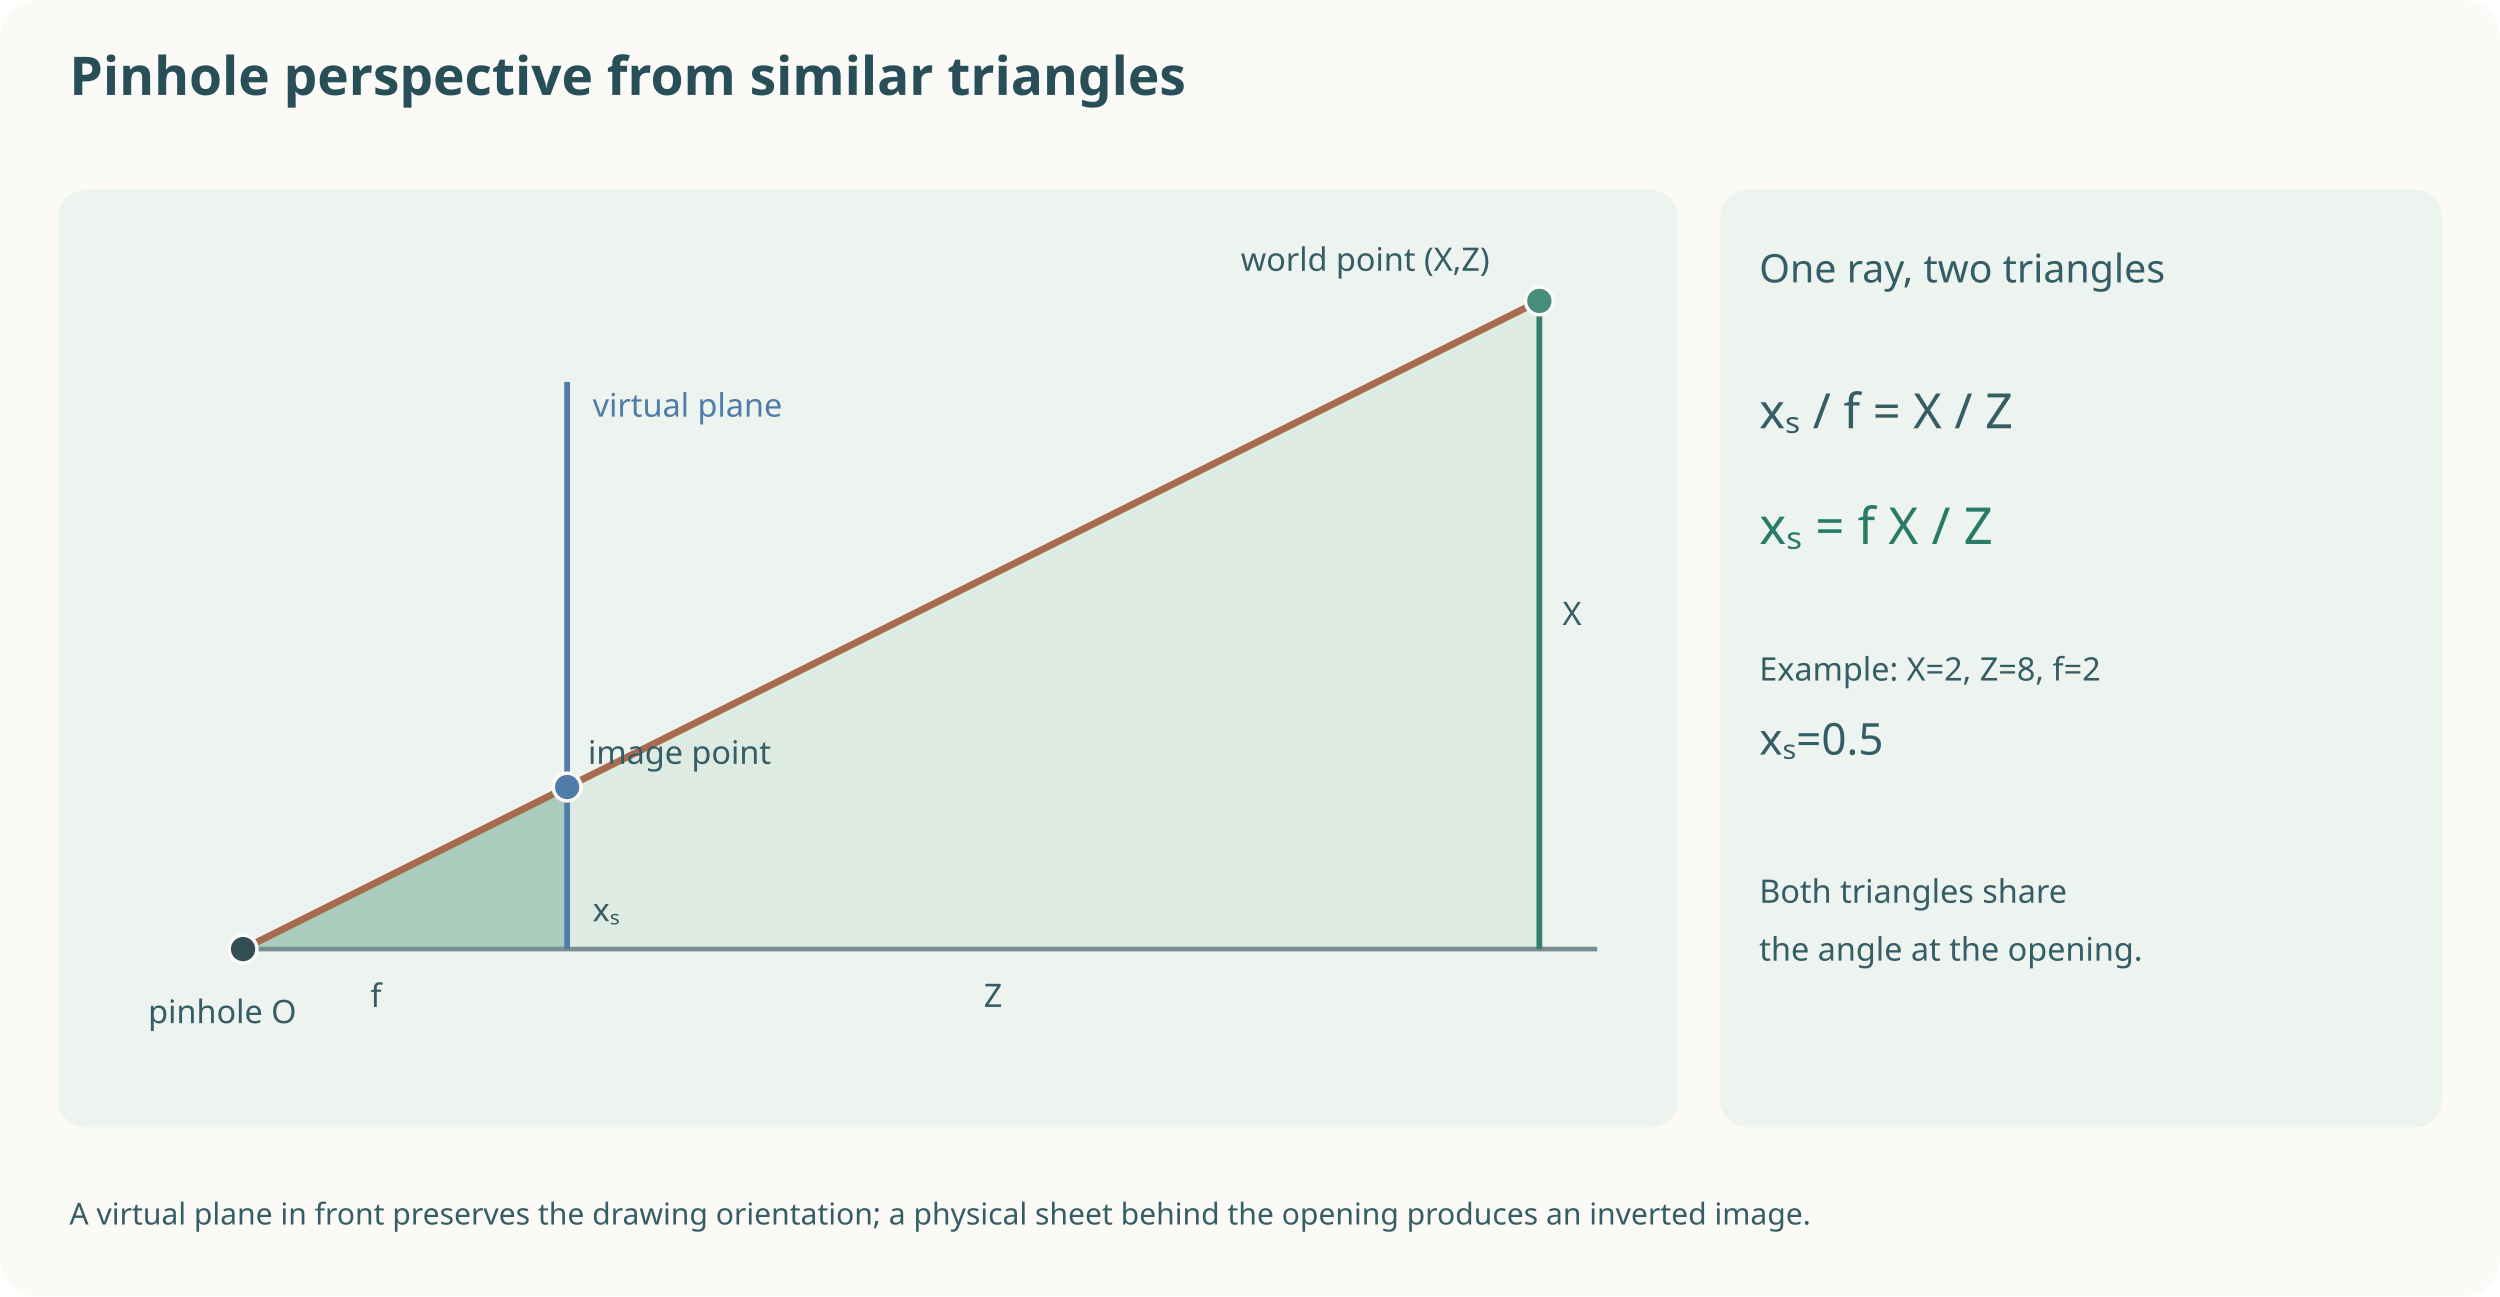
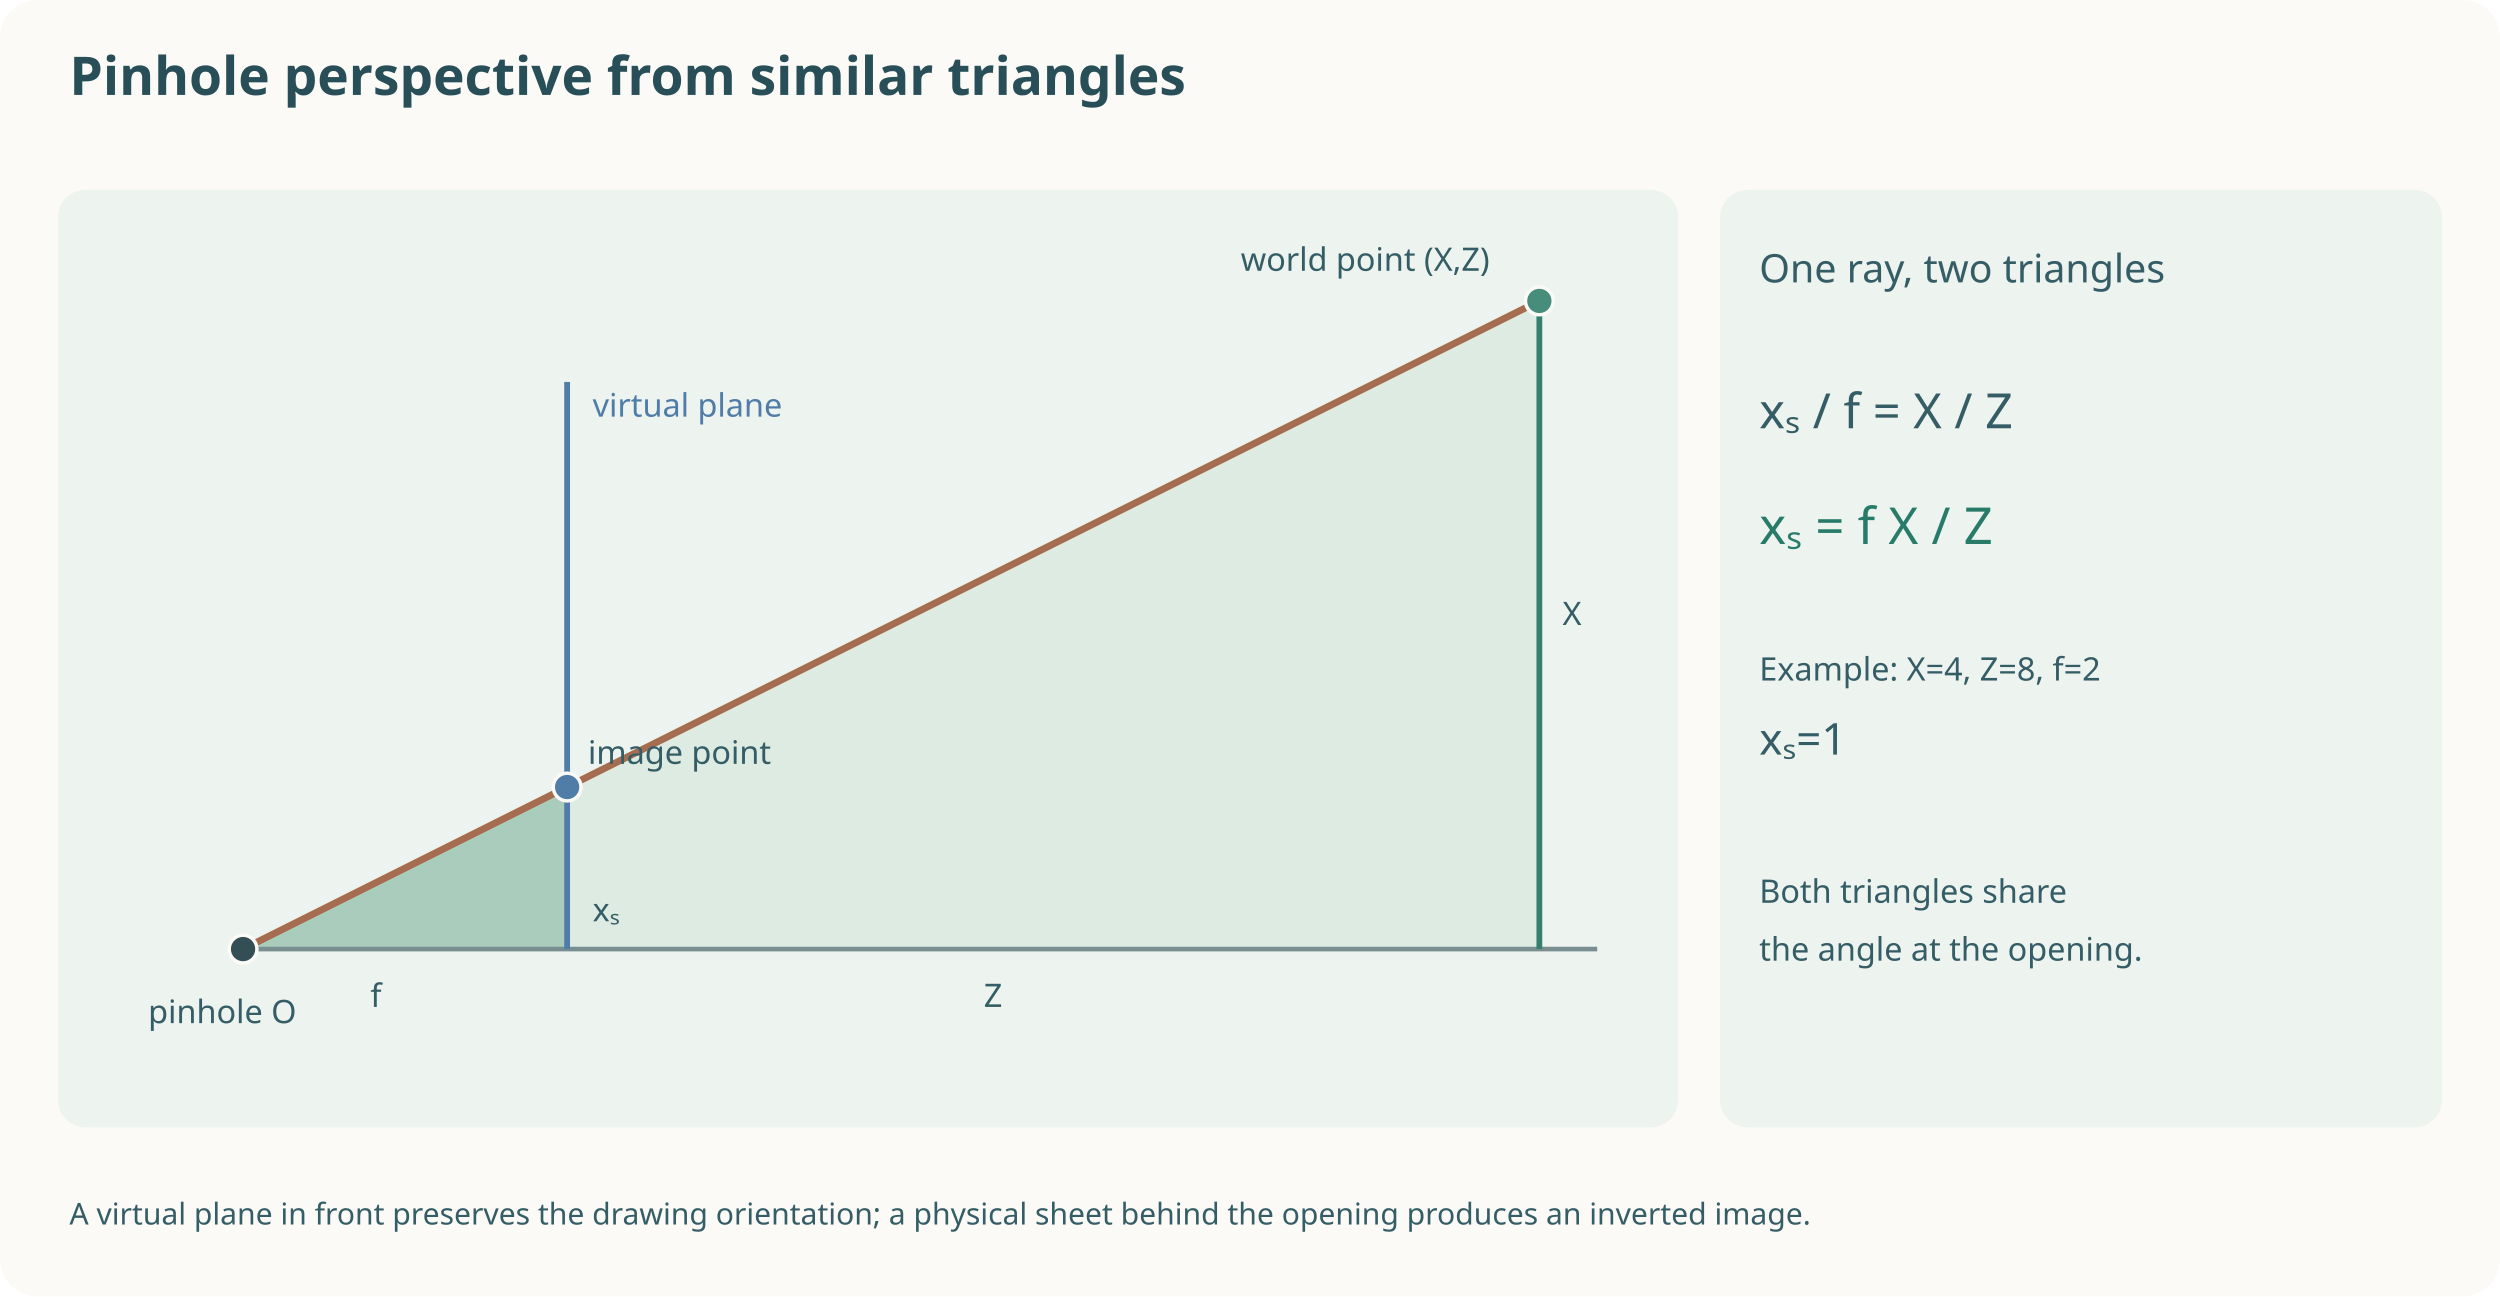
<svg xmlns="http://www.w3.org/2000/svg" width="1080" height="560" viewBox="0 0 1080 560" role="img" aria-labelledby="title desc">
  <rect width="1080" height="560" rx="16" fill="#fbfaf7" />
  <text x="30" y="41" font-family="sans-serif" font-size="23" fill="#284e58" font-weight="600">Pinhole perspective from similar triangles</text>
  <rect x="25" y="82" width="700" height="405" rx="12" fill="#edf3ef" />
  <rect x="743" y="82" width="312" height="405" rx="12" fill="#edf3ef" />
  <polygon points="105,410 665,410 665,130" fill="#d5e8de" opacity=".7" />
  <polygon points="105,410 245,410 245,340" fill="#89b7a4" opacity=".6" />
  <line x1="105" y1="410" x2="690" y2="410" stroke="#788e91" stroke-width="2" />
  <line x1="105" y1="410" x2="665" y2="130" stroke="#a66c50" stroke-width="3" />
  <line x1="245" y1="410" x2="245" y2="165" stroke="#507da7" stroke-width="2.5" />
  <line x1="665" y1="410" x2="665" y2="130" stroke="#367e6d" stroke-width="2.5" />
  <circle cx="105" cy="410" r="6" fill="#344e55" stroke="#fbfaf7" stroke-width="1.5" />
  <circle cx="245" cy="340" r="6" fill="#507da7" stroke="#fbfaf7" stroke-width="1.5" />
  <circle cx="665" cy="130" r="6" fill="#478d7c" stroke="#fbfaf7" stroke-width="1.5" />
  <text x="64" y="442" font-family="sans-serif" font-size="14" fill="#355d65">pinhole O</text>
  <text x="254" y="330" font-family="sans-serif" font-size="14" fill="#355d65">image point</text>
  <text x="536" y="117" font-family="sans-serif" font-size="14" fill="#355d65">world point (X,Z)</text>
  <text x="256" y="398" font-family="sans-serif" font-size="14" fill="#355d65">xₛ</text>
  <text x="675" y="270" font-family="sans-serif" font-size="14" fill="#355d65">X</text>
  <text x="160" y="435" font-family="sans-serif" font-size="14" fill="#355d65">f</text>
  <text x="425" y="435" font-family="sans-serif" font-size="14" fill="#355d65">Z</text>
  <text x="256" y="180" font-family="sans-serif" font-size="14" fill="#507da7">virtual plane</text>
  <text x="760" y="122" font-family="sans-serif" font-size="17" fill="#355d65">One ray, two triangles</text>
  <text x="760" y="185" font-family="sans-serif" font-size="21" fill="#355d65">xₛ / f = X / Z</text>
  <text x="760" y="235" font-family="sans-serif" font-size="22" fill="#287b68">xₛ = f X / Z</text>
-   <text x="760" y="294" font-family="sans-serif" font-size="14" fill="#355d65">Example: X=2, Z=8, f=2</text>
-   <text x="760" y="326" font-family="sans-serif" font-size="19" fill="#355d65">xₛ=0.5</text>
+   <text x="760" y="294" font-family="sans-serif" font-size="14" fill="#355d65">Example: X=4, Z=8, f=2</text>
+   <text x="760" y="326" font-family="sans-serif" font-size="19" fill="#355d65">xₛ=1</text>
  <text x="760" y="390" font-family="sans-serif" font-size="14" fill="#355d65">Both triangles share</text>
  <text x="760" y="415" font-family="sans-serif" font-size="14" fill="#355d65">the angle at the opening.</text>
  <text x="30" y="529" font-family="sans-serif" font-size="13" fill="#355d65">A virtual plane in front preserves the drawing orientation; a physical sheet behind the opening produces an inverted image.</text>
</svg>
